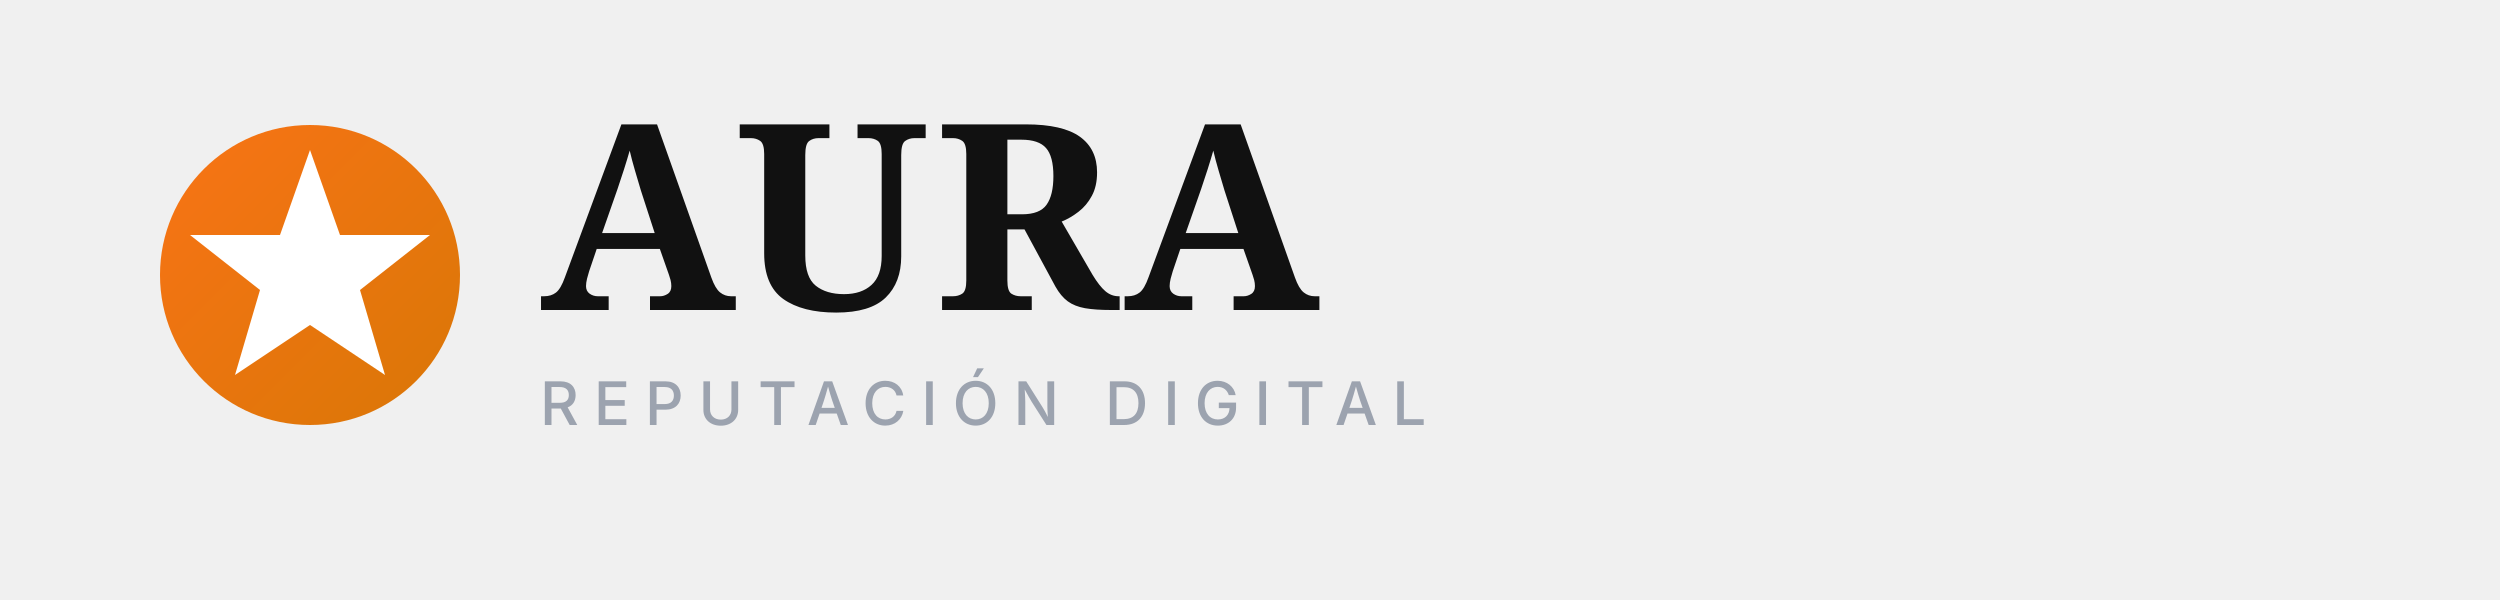
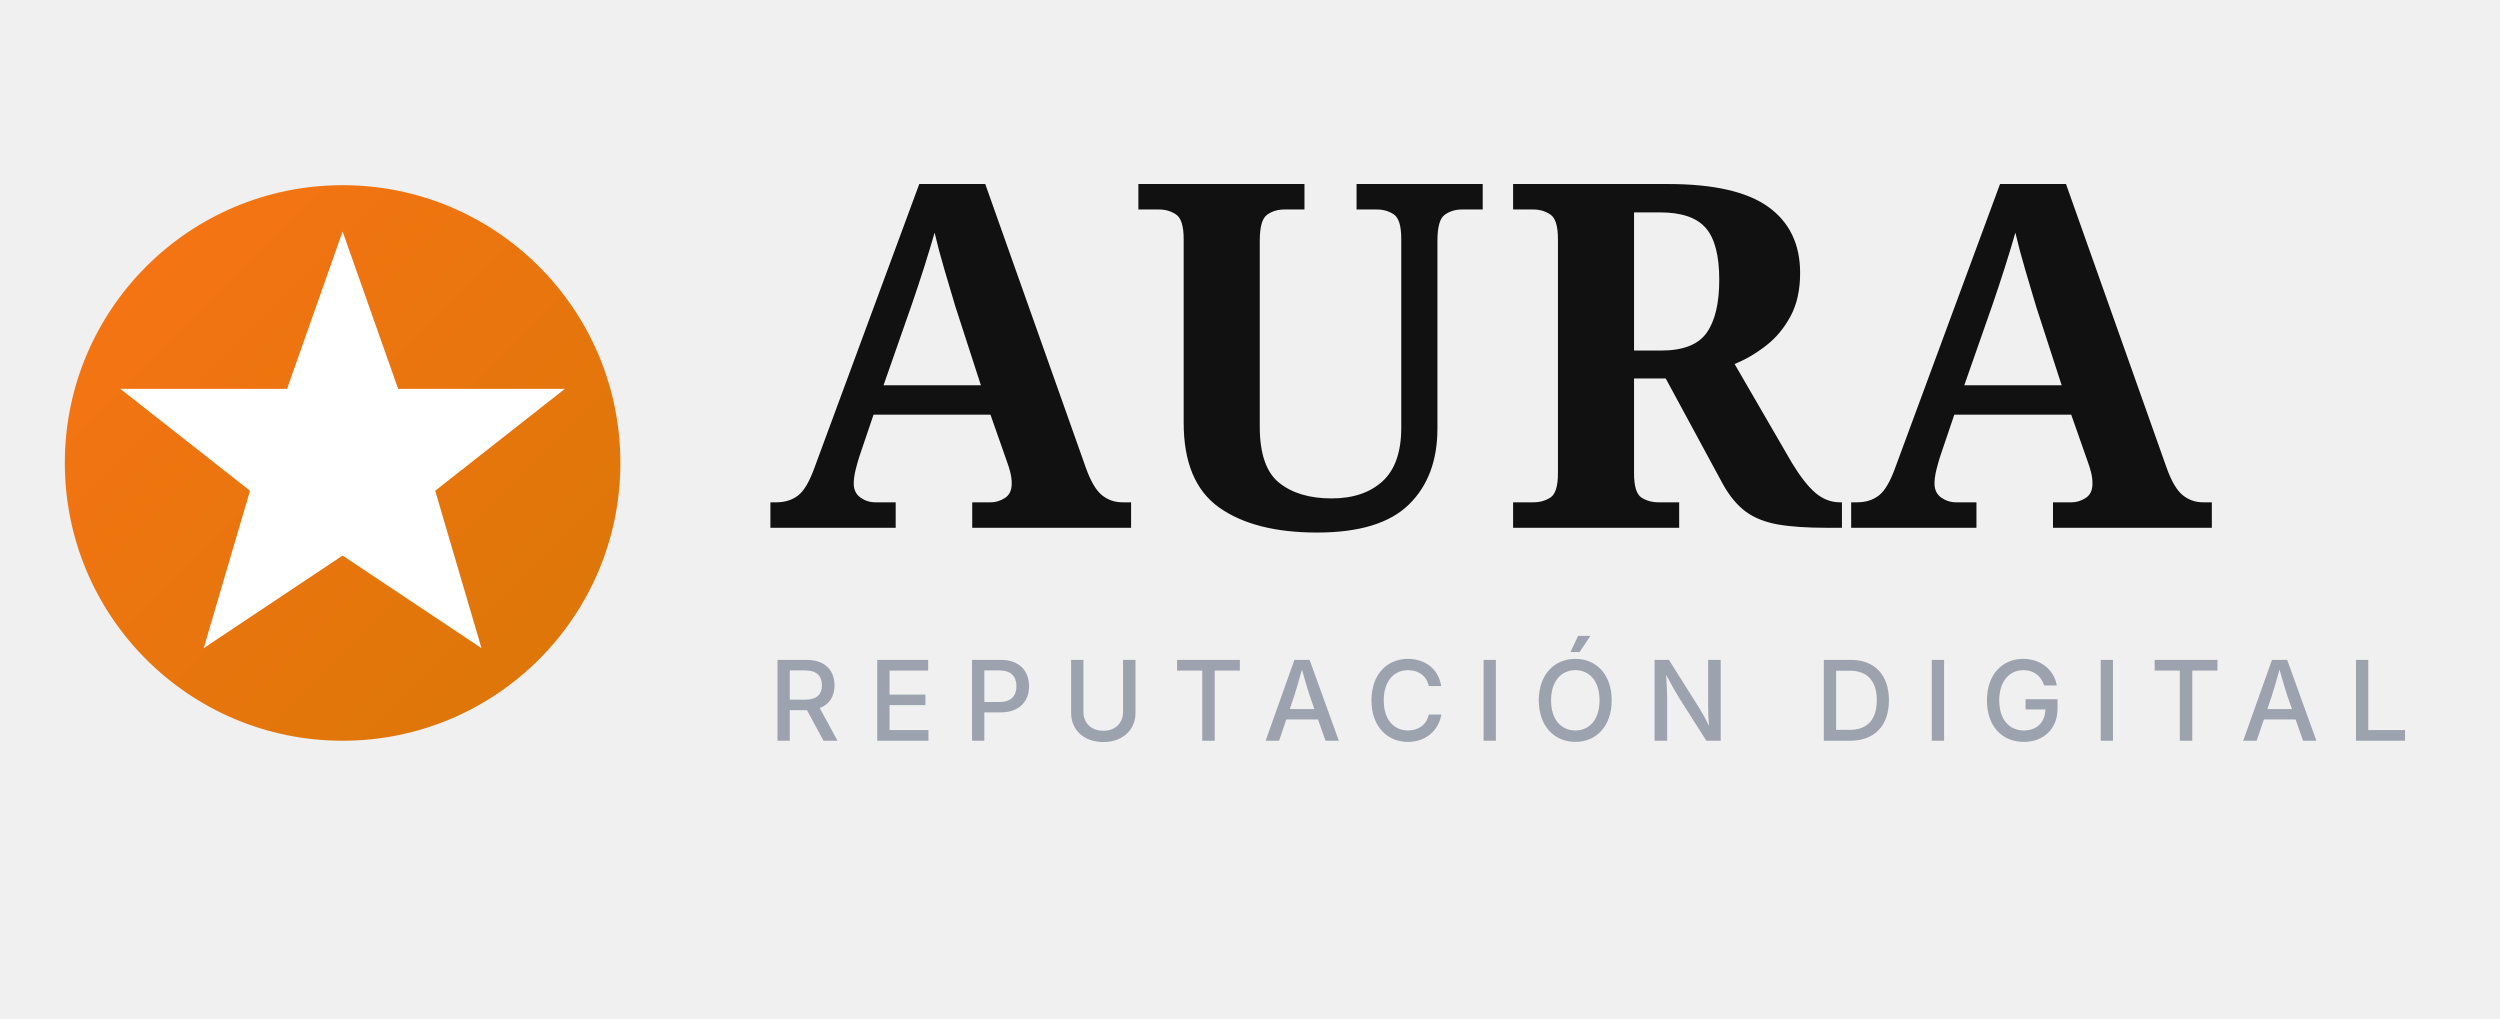
- <svg xmlns="http://www.w3.org/2000/svg" viewBox="0 0 500 120" fill="none">
+ <svg xmlns="http://www.w3.org/2000/svg" viewBox="25 5 270 110" fill="none">
  <defs>
    <linearGradient id="sg" x1="0" y1="0" x2="1" y2="1">
      <stop offset="0%" stop-color="#f97316" />
      <stop offset="100%" stop-color="#d97706" />
    </linearGradient>
  </defs>
  <circle cx="62" cy="55" r="30" fill="url(#sg)" />
  <path d="M 62 30 L 68 47 L 86 47 L 72 58 L 77 75 L 62 65 L 47 75 L 52 58 L 38 47 L 56 47 Z" fill="white" />
  <text x="108" y="62" font-family="'Playfair Display', Georgia, serif" font-size="52" font-weight="900" fill="#111" letter-spacing="1">AURA</text>
  <text x="108" y="85" font-family="Inter, Arial, sans-serif" font-size="12" fill="#9ca3af" letter-spacing="3" font-weight="500">REPUTACIÓN DIGITAL</text>
</svg>
